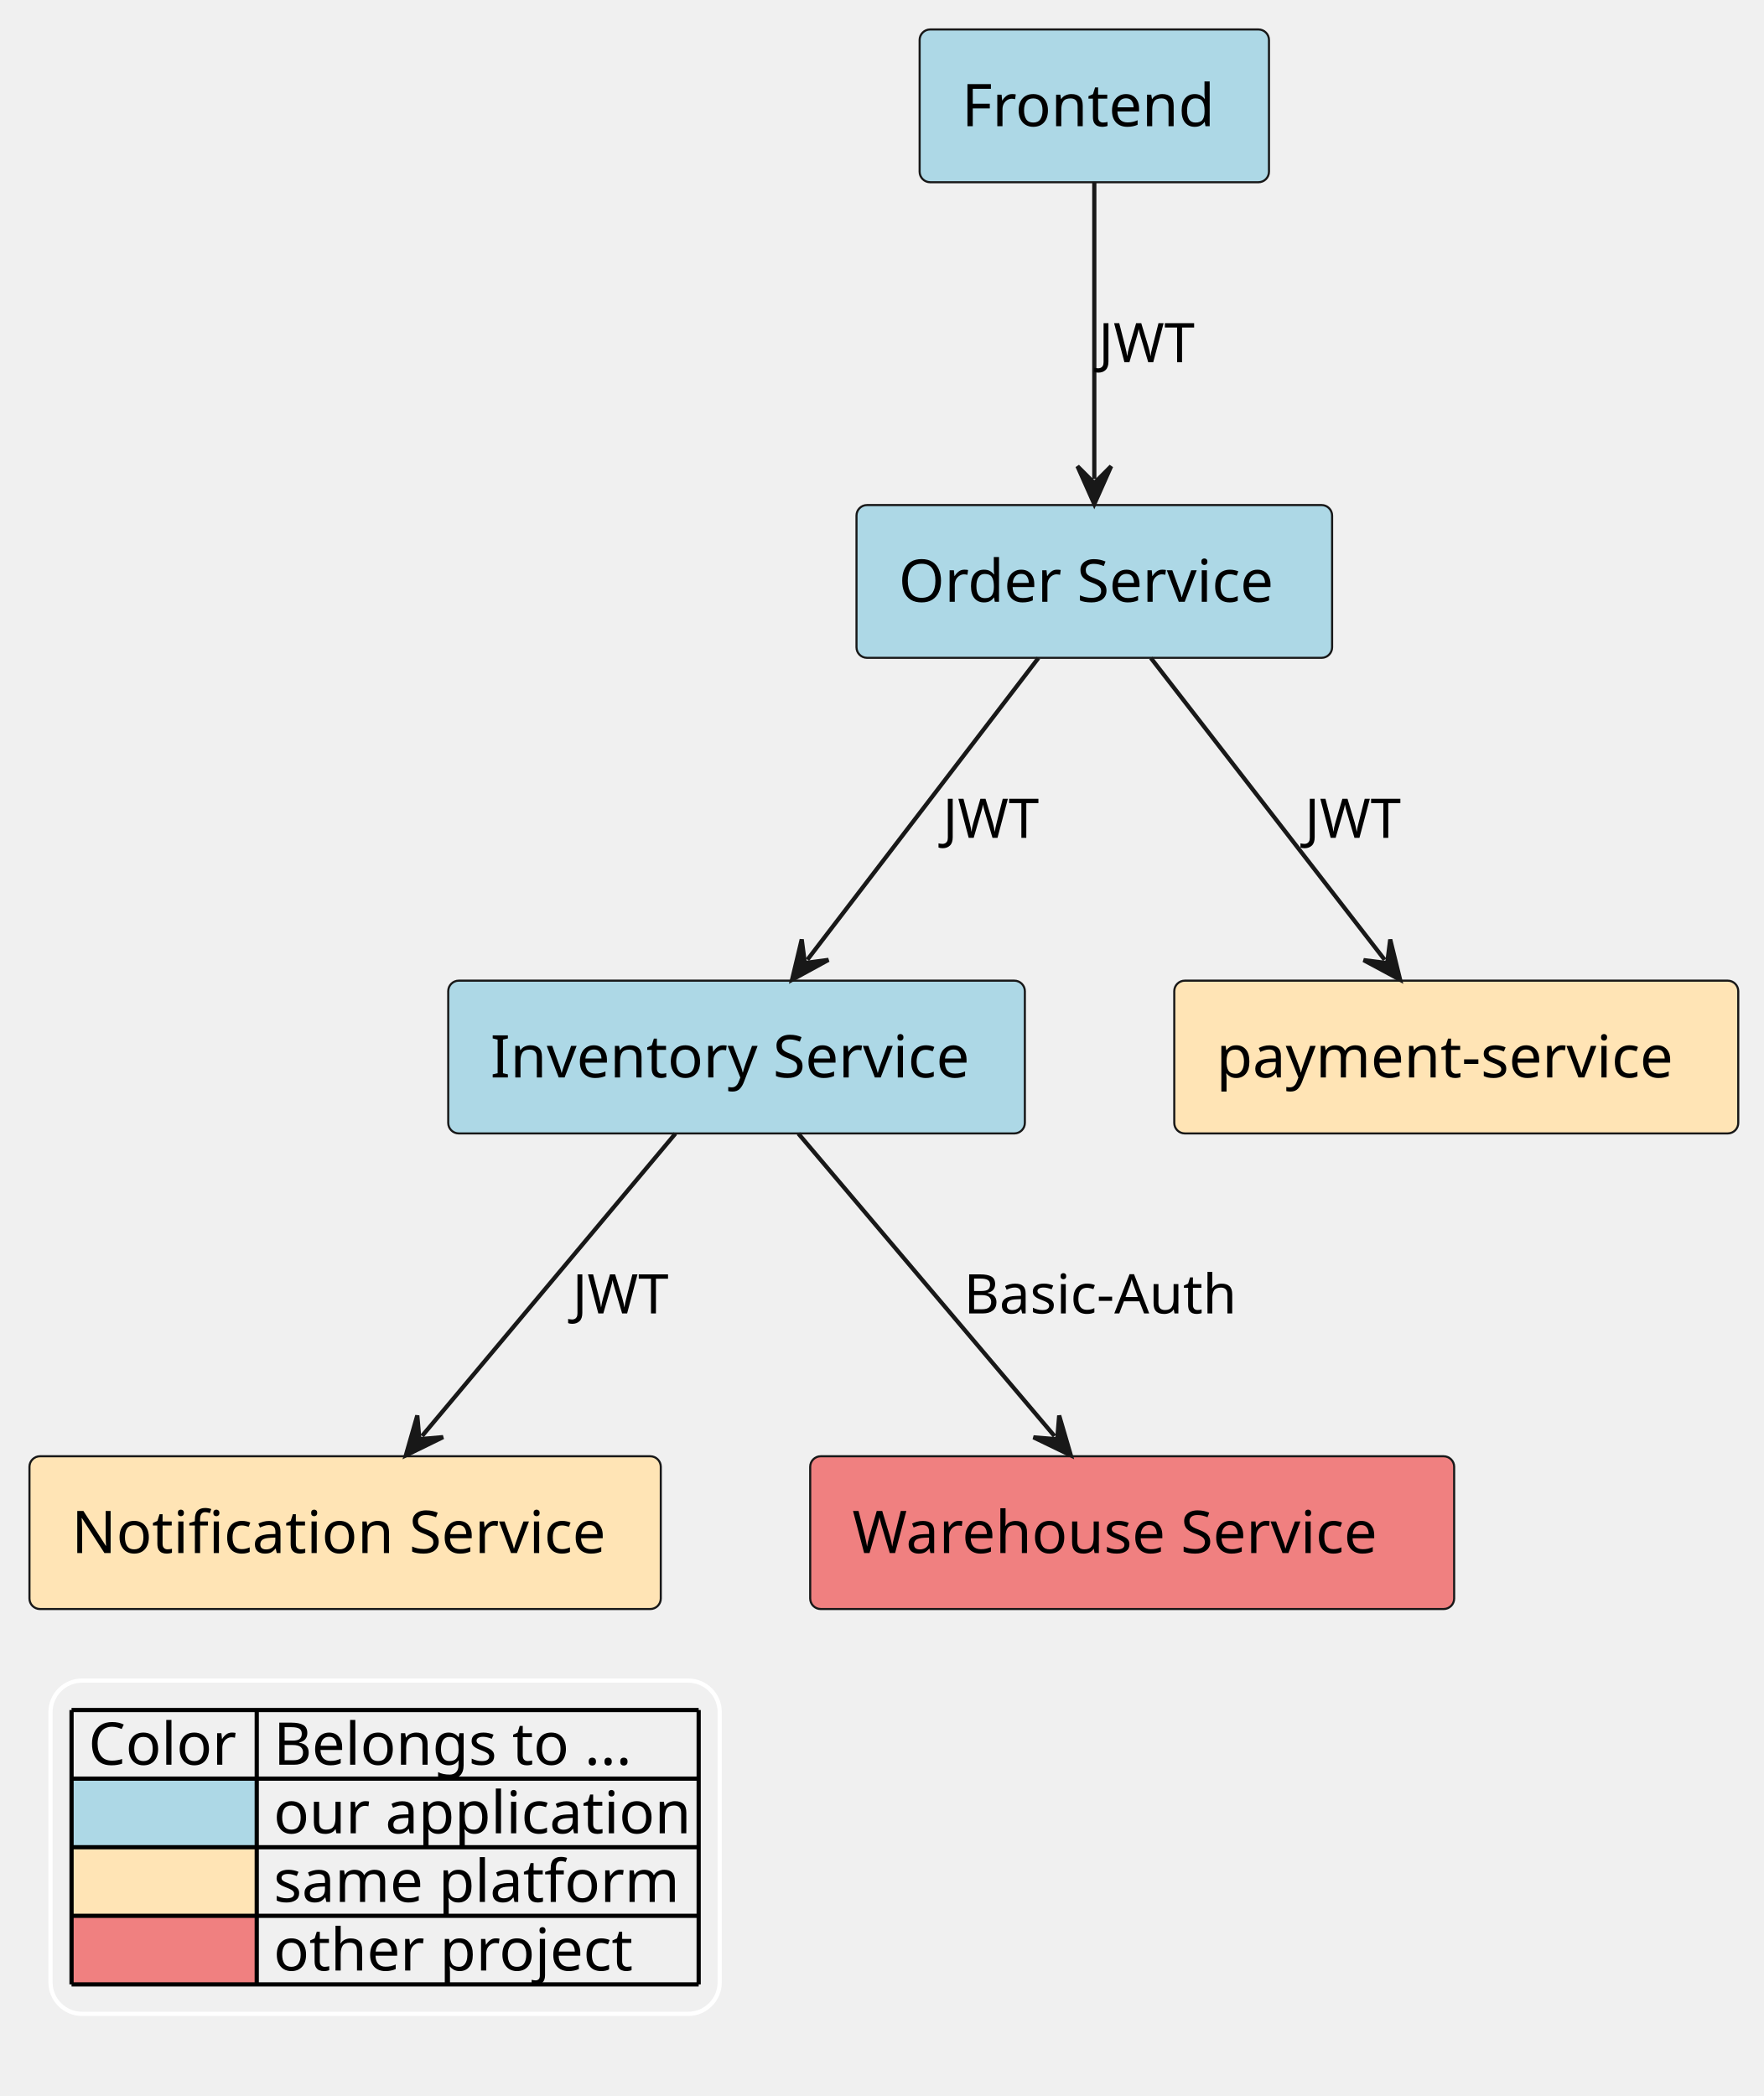
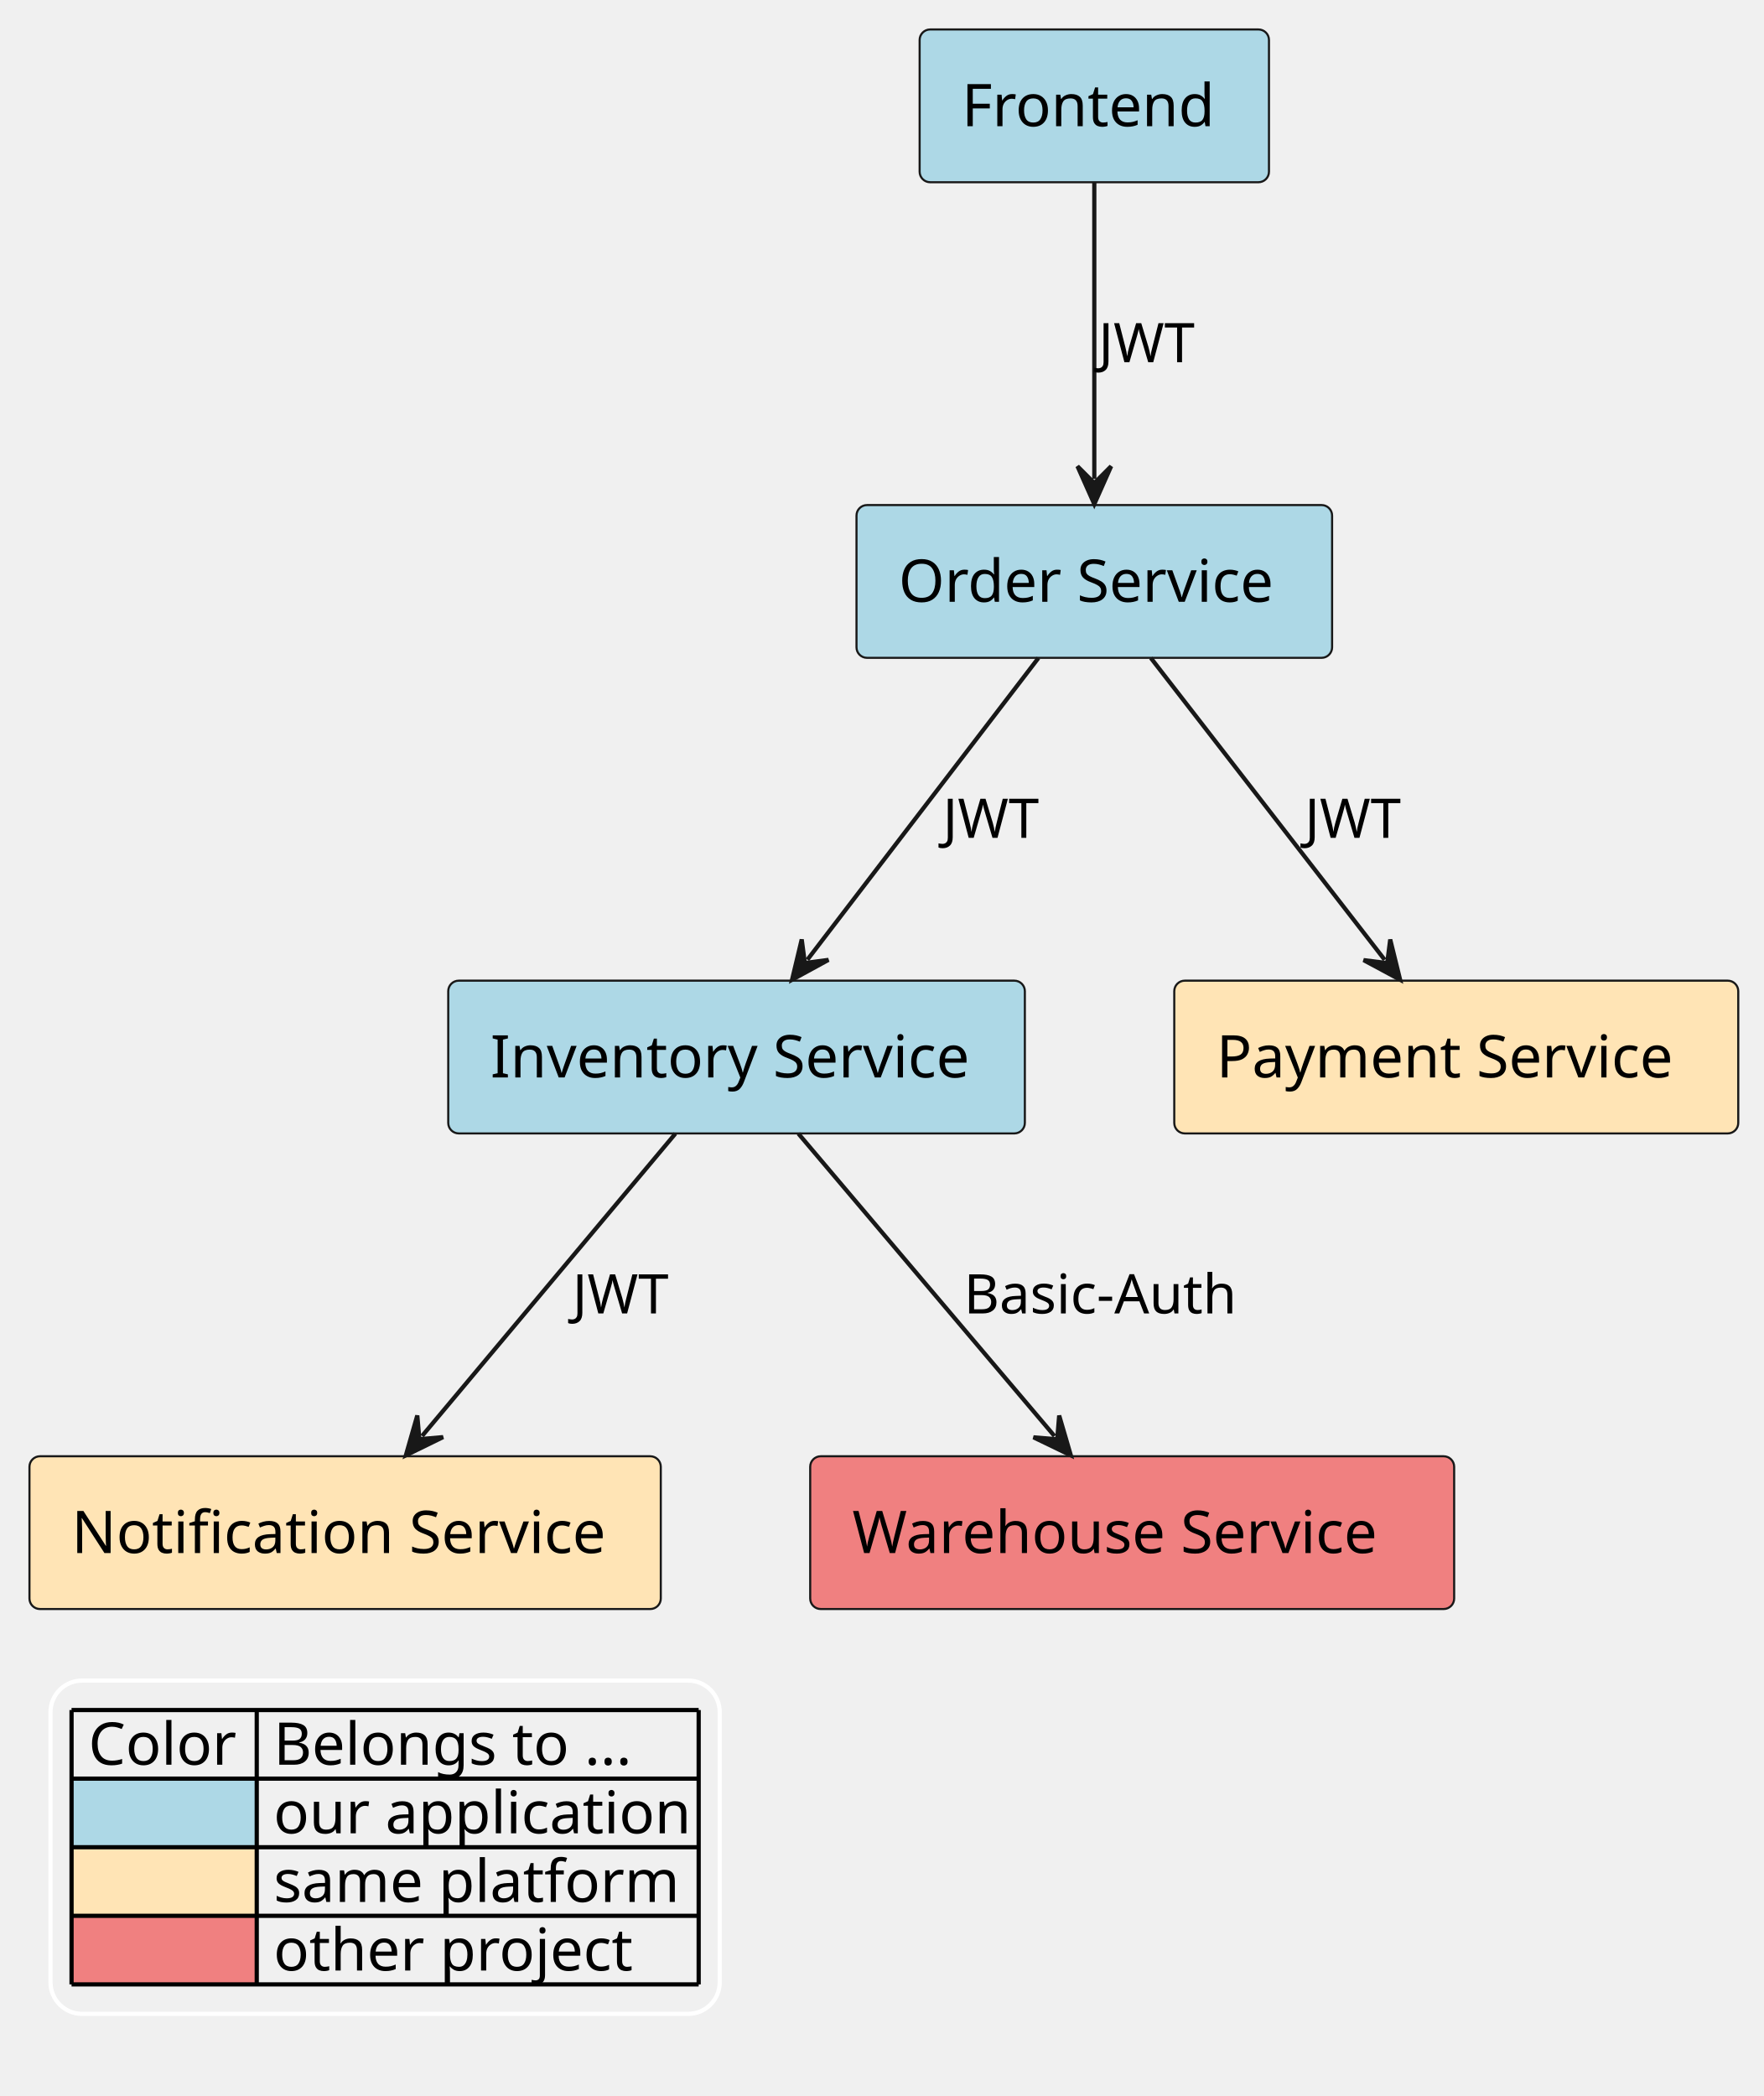
<svg xmlns="http://www.w3.org/2000/svg" contentStyleType="text/css" height="498px" preserveAspectRatio="none" style="width:419px;height:498px;background:#FFFFFF;" version="1.1" viewBox="0 0 419 498" width="419px" zoomAndPan="magnify">
  <defs />
  <g>
    <g id="elem_platform__application__frontend">
      <rect fill="#ADD8E6" height="36.297" rx="2.5" ry="2.5" style="stroke:#181818;stroke-width:0.5;" width="83" x="218.5" y="7" />
      <text fill="#000000" font-family="sans-serif" font-size="14" lengthAdjust="spacing" textLength="63" x="228.5" y="29.995">Frontend</text>
    </g>
    <g id="elem_platform__application__order_service">
      <rect fill="#ADD8E6" height="36.297" rx="2.5" ry="2.5" style="stroke:#181818;stroke-width:0.5;" width="113" x="203.5" y="120" />
      <text fill="#000000" font-family="sans-serif" font-size="14" lengthAdjust="spacing" textLength="93" x="213.5" y="142.995">Order Service</text>
    </g>
    <g id="elem_platform__application__inventory_service">
      <rect fill="#ADD8E6" height="36.297" rx="2.5" ry="2.5" style="stroke:#181818;stroke-width:0.5;" width="137" x="106.5" y="233" />
      <text fill="#000000" font-family="sans-serif" font-size="14" lengthAdjust="spacing" textLength="117" x="116.5" y="255.995">Inventory Service</text>
    </g>
-     <g id="elem_payment_service">
+     <g id="elem_platform__payment_service">
      <rect fill="#FFE4B5" height="36.297" rx="2.5" ry="2.5" style="stroke:#181818;stroke-width:0.5;" width="134" x="279" y="233" />
-       <text fill="#000000" font-family="sans-serif" font-size="14" lengthAdjust="spacing" textLength="114" x="289" y="255.995">payment-service</text>
+       <text fill="#000000" font-family="sans-serif" font-size="14" lengthAdjust="spacing" textLength="114" x="289" y="255.995">Payment Service</text>
    </g>
    <g id="elem_platform__notification_service">
      <rect fill="#FFE4B5" height="36.297" rx="2.5" ry="2.5" style="stroke:#181818;stroke-width:0.5;" width="150" x="7" y="346" />
      <text fill="#000000" font-family="sans-serif" font-size="14" lengthAdjust="spacing" textLength="130" x="17" y="368.995">Notification Service</text>
    </g>
    <g id="elem_other_project__warehouse_service">
      <rect fill="#F08080" height="36.297" rx="2.5" ry="2.5" style="stroke:#181818;stroke-width:0.5;" width="153" x="192.5" y="346" />
      <text fill="#000000" font-family="sans-serif" font-size="14" lengthAdjust="spacing" textLength="133" x="202.5" y="368.995">Warehouse Service</text>
    </g>
    <g id="link_platform__application__frontend_platform__application__order_service">
      <path d="M260,43.34 C260,64.2 260,92.98 260,113.78 " fill="none" id="platform__application__frontend-to-platform__application__order_service" style="stroke:#181818;stroke-width:1.0;" />
      <polygon fill="#181818" points="260,119.78,264,110.78,260,114.78,256,110.78,260,119.78" style="stroke:#181818;stroke-width:1.0;" />
      <text fill="#000000" font-family="sans-serif" font-size="13" lengthAdjust="spacing" textLength="21" x="261" y="86.067">JWT</text>
    </g>
-     <g id="link_platform__application__order_service_payment_service">
-       <path d="M273.44,156.34 C289.59,177.2 312.865,207.238 328.985,228.037 " fill="none" id="platform__application__order_service-to-payment_service" style="stroke:#181818;stroke-width:1.0;" />
+     <g id="link_platform__application__order_service_platform__payment_service">
+       <path d="M273.44,156.34 C289.59,177.2 312.865,207.238 328.985,228.037 " fill="none" id="platform__application__order_service-to-platform__payment_service" style="stroke:#181818;stroke-width:1.0;" />
      <polygon fill="#181818" points="332.66,232.78,330.308,223.216,329.597,228.828,323.985,228.117,332.66,232.78" style="stroke:#181818;stroke-width:1.0;" />
      <text fill="#000000" font-family="sans-serif" font-size="13" lengthAdjust="spacing" textLength="21" x="310" y="199.067">JWT</text>
    </g>
    <g id="link_platform__application__order_service_platform__application__inventory_service">
      <path d="M246.72,156.34 C230.75,177.2 207.757,207.215 191.837,228.015 " fill="none" id="platform__application__order_service-to-platform__application__inventory_service" style="stroke:#181818;stroke-width:1.0;" />
      <polygon fill="#181818" points="188.19,232.78,196.837,228.064,191.229,228.81,190.484,223.202,188.19,232.78" style="stroke:#181818;stroke-width:1.0;" />
      <text fill="#000000" font-family="sans-serif" font-size="13" lengthAdjust="spacing" textLength="21" x="224" y="199.067">JWT</text>
    </g>
    <g id="link_platform__application__inventory_service_platform__notification_service">
      <path d="M160.47,269.34 C143,290.2 117.714,320.381 100.284,341.181 " fill="none" id="platform__application__inventory_service-to-platform__notification_service" style="stroke:#181818;stroke-width:1.0;" />
      <polygon fill="#181818" points="96.43,345.78,105.276,341.451,99.641,341.948,99.145,336.313,96.43,345.78" style="stroke:#181818;stroke-width:1.0;" />
      <text fill="#000000" font-family="sans-serif" font-size="13" lengthAdjust="spacing" textLength="21" x="136" y="312.067">JWT</text>
    </g>
    <g id="link_platform__application__inventory_service_other_project__warehouse_service">
      <path d="M189.69,269.34 C207.35,290.2 232.922,320.402 250.542,341.202 " fill="none" id="platform__application__inventory_service-to-other_project__warehouse_service" style="stroke:#181818;stroke-width:1.0;" />
      <polygon fill="#181818" points="254.42,345.78,251.655,336.327,251.188,341.965,245.551,341.498,254.42,345.78" style="stroke:#181818;stroke-width:1.0;" />
      <text fill="#000000" font-family="sans-serif" font-size="13" lengthAdjust="spacing" textLength="69" x="229" y="312.067">Basic-Auth</text>
    </g>
    <rect fill="none" height="79.188" id="_legend" rx="7.5" ry="7.5" style="stroke:#FFFFFF;stroke-width:1.0;" width="159" x="12" y="399.297" />
    <text fill="#000000" font-family="sans-serif" font-size="14" lengthAdjust="spacing" textLength="36" x="21" y="419.292">Color</text>
    <text fill="#000000" font-family="sans-serif" font-size="14" lengthAdjust="spacing" textLength="91" x="65" y="419.292">Belongs to ...</text>
    <rect fill="#ADD8E6" height="16.297" style="stroke:none;stroke-width:1.0;" width="44" x="17" y="422.594" />
    <text fill="#000000" font-family="sans-serif" font-size="14" lengthAdjust="spacing" textLength="4" x="17" y="435.589"> </text>
    <text fill="#000000" font-family="sans-serif" font-size="14" lengthAdjust="spacing" textLength="101" x="65" y="435.589">our application</text>
    <rect fill="#FFE4B5" height="16.297" style="stroke:none;stroke-width:1.0;" width="44" x="17" y="438.891" />
    <text fill="#000000" font-family="sans-serif" font-size="14" lengthAdjust="spacing" textLength="4" x="17" y="451.886"> </text>
    <text fill="#000000" font-family="sans-serif" font-size="14" lengthAdjust="spacing" textLength="98" x="65" y="451.886">same platform</text>
    <rect fill="#F08080" height="16.297" style="stroke:none;stroke-width:1.0;" width="44" x="17" y="455.188" />
    <text fill="#000000" font-family="sans-serif" font-size="14" lengthAdjust="spacing" textLength="4" x="17" y="468.183"> </text>
    <text fill="#000000" font-family="sans-serif" font-size="14" lengthAdjust="spacing" textLength="89" x="65" y="468.183">other project</text>
    <line style="stroke:#000000;stroke-width:1.0;" x1="17" x2="166" y1="406.297" y2="406.297" />
    <line style="stroke:#000000;stroke-width:1.0;" x1="17" x2="166" y1="422.594" y2="422.594" />
    <line style="stroke:#000000;stroke-width:1.0;" x1="17" x2="166" y1="438.891" y2="438.891" />
    <line style="stroke:#000000;stroke-width:1.0;" x1="17" x2="166" y1="455.188" y2="455.188" />
    <line style="stroke:#000000;stroke-width:1.0;" x1="17" x2="166" y1="471.484" y2="471.484" />
    <line style="stroke:#000000;stroke-width:1.0;" x1="17" x2="17" y1="406.297" y2="471.484" />
    <line style="stroke:#000000;stroke-width:1.0;" x1="61" x2="61" y1="406.297" y2="471.484" />
    <line style="stroke:#000000;stroke-width:1.0;" x1="166" x2="166" y1="406.297" y2="471.484" />
  </g>
</svg>
